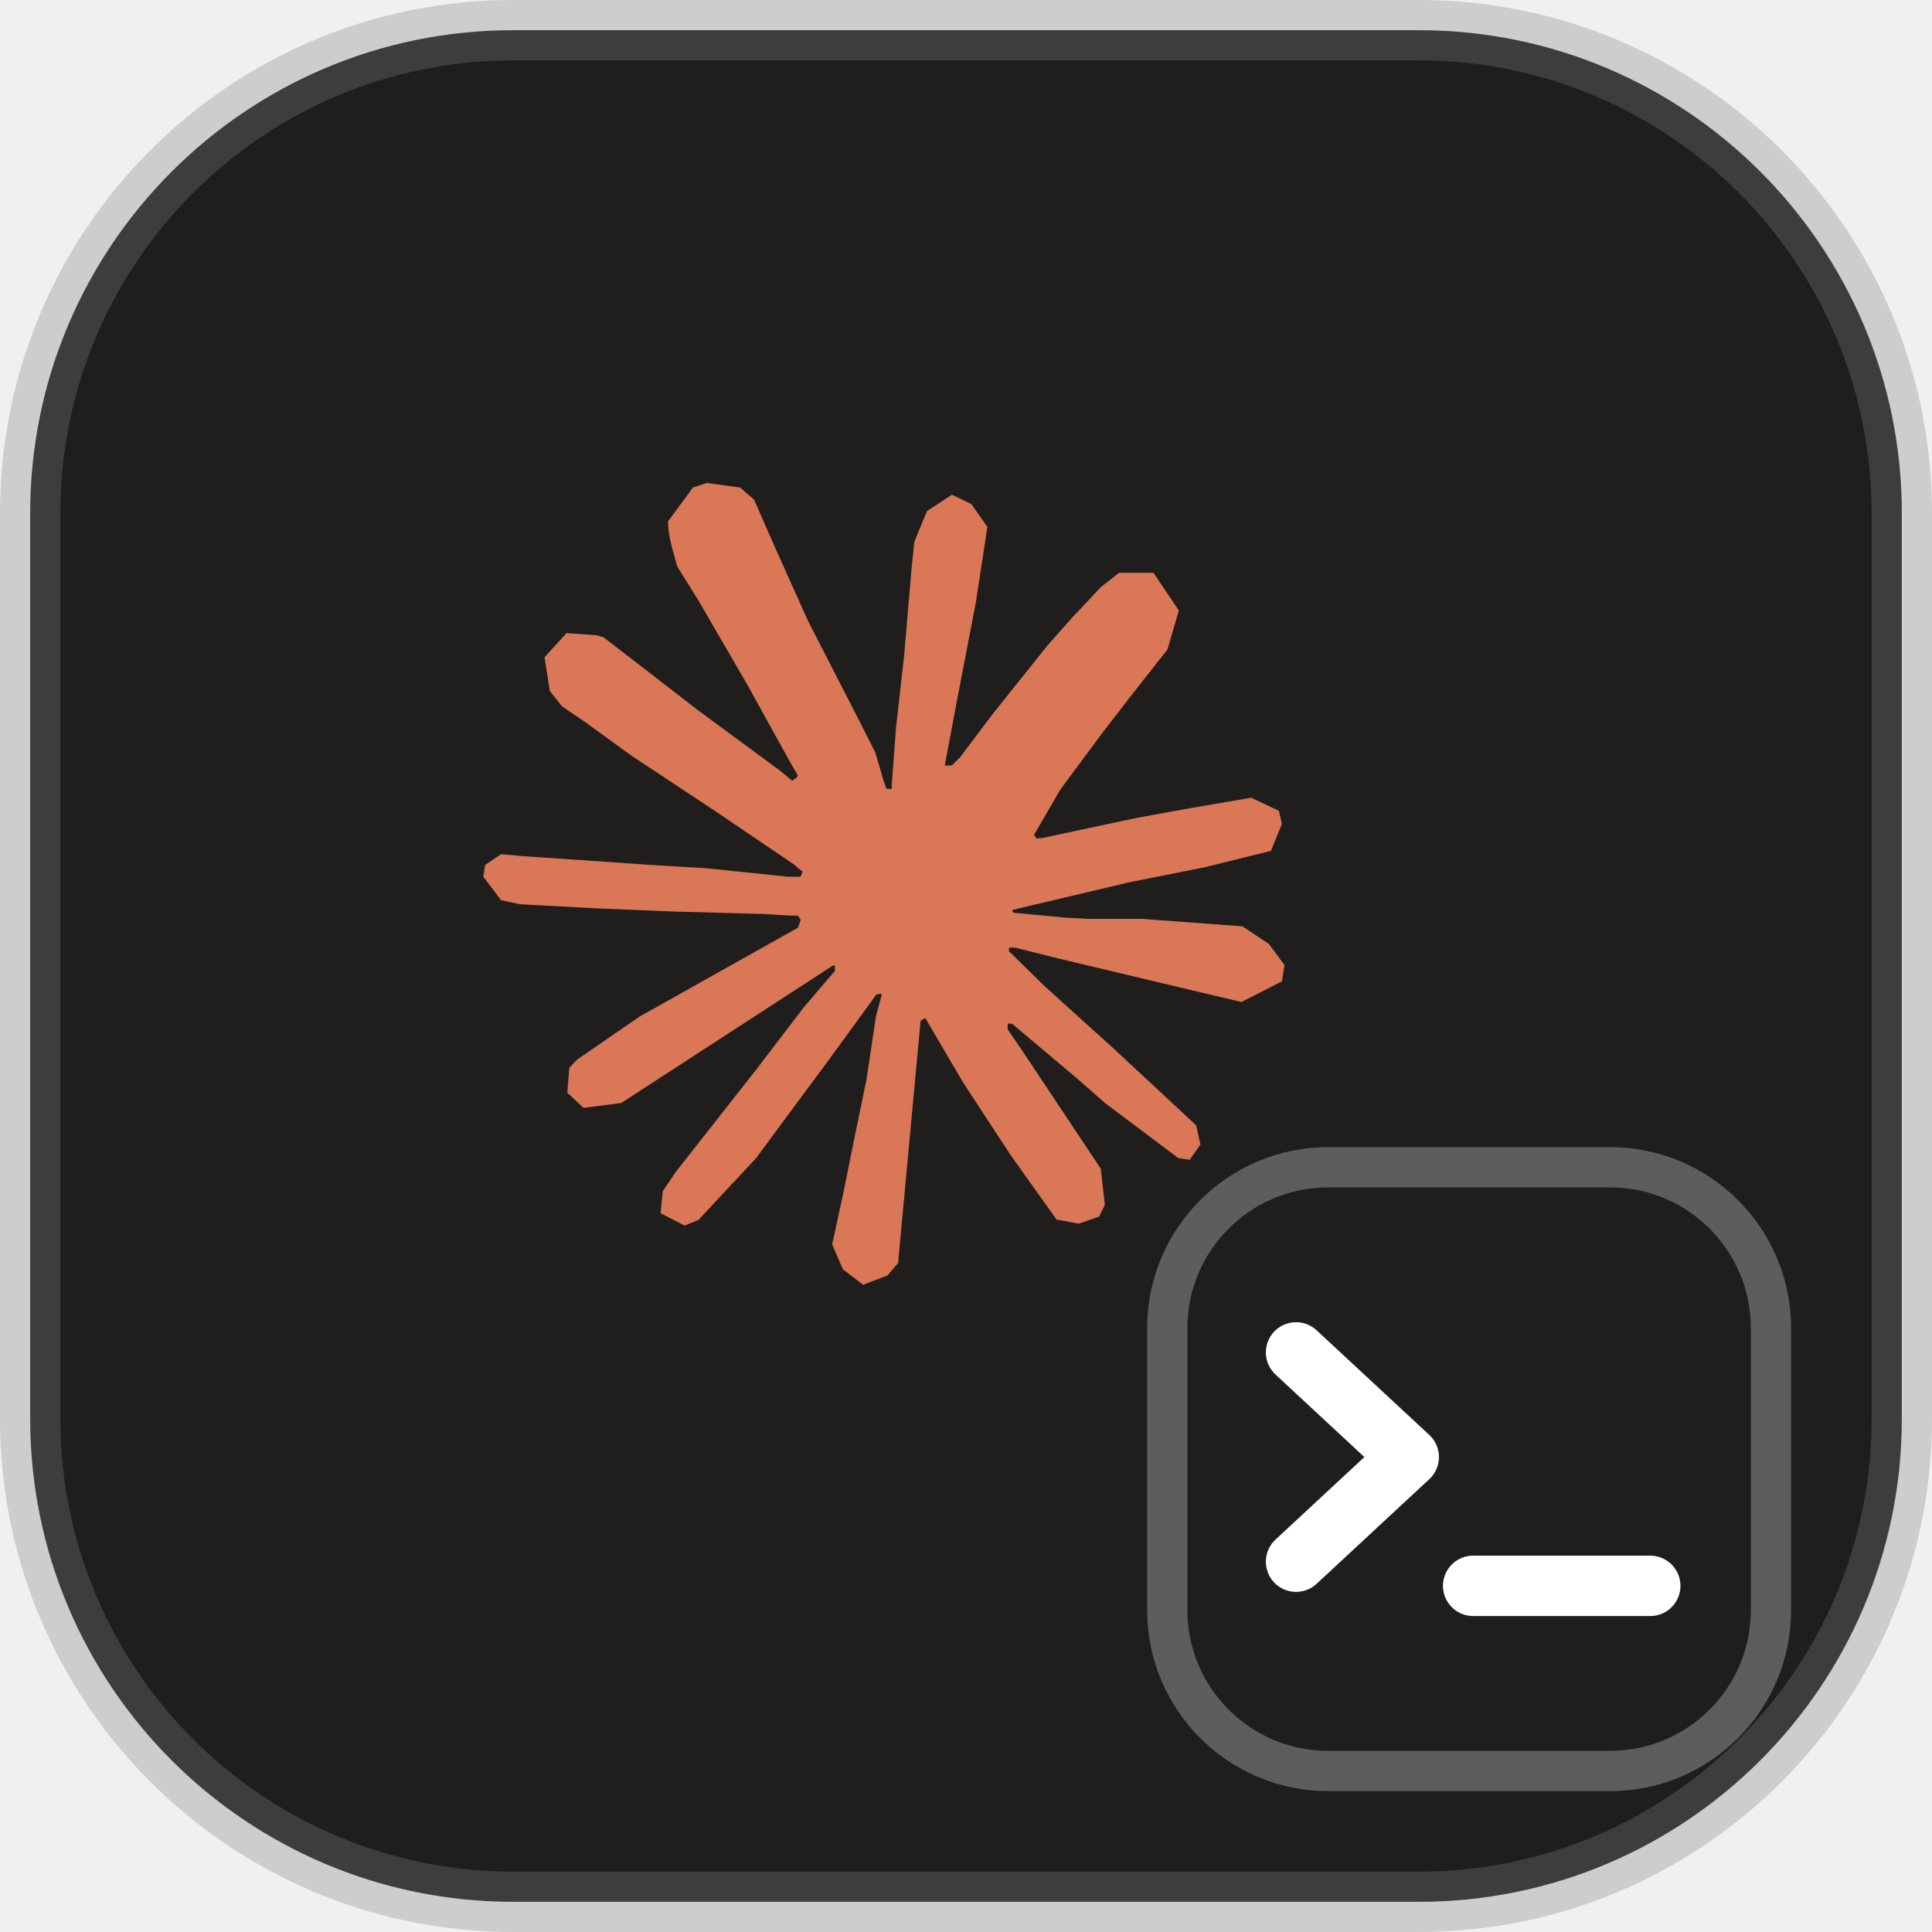
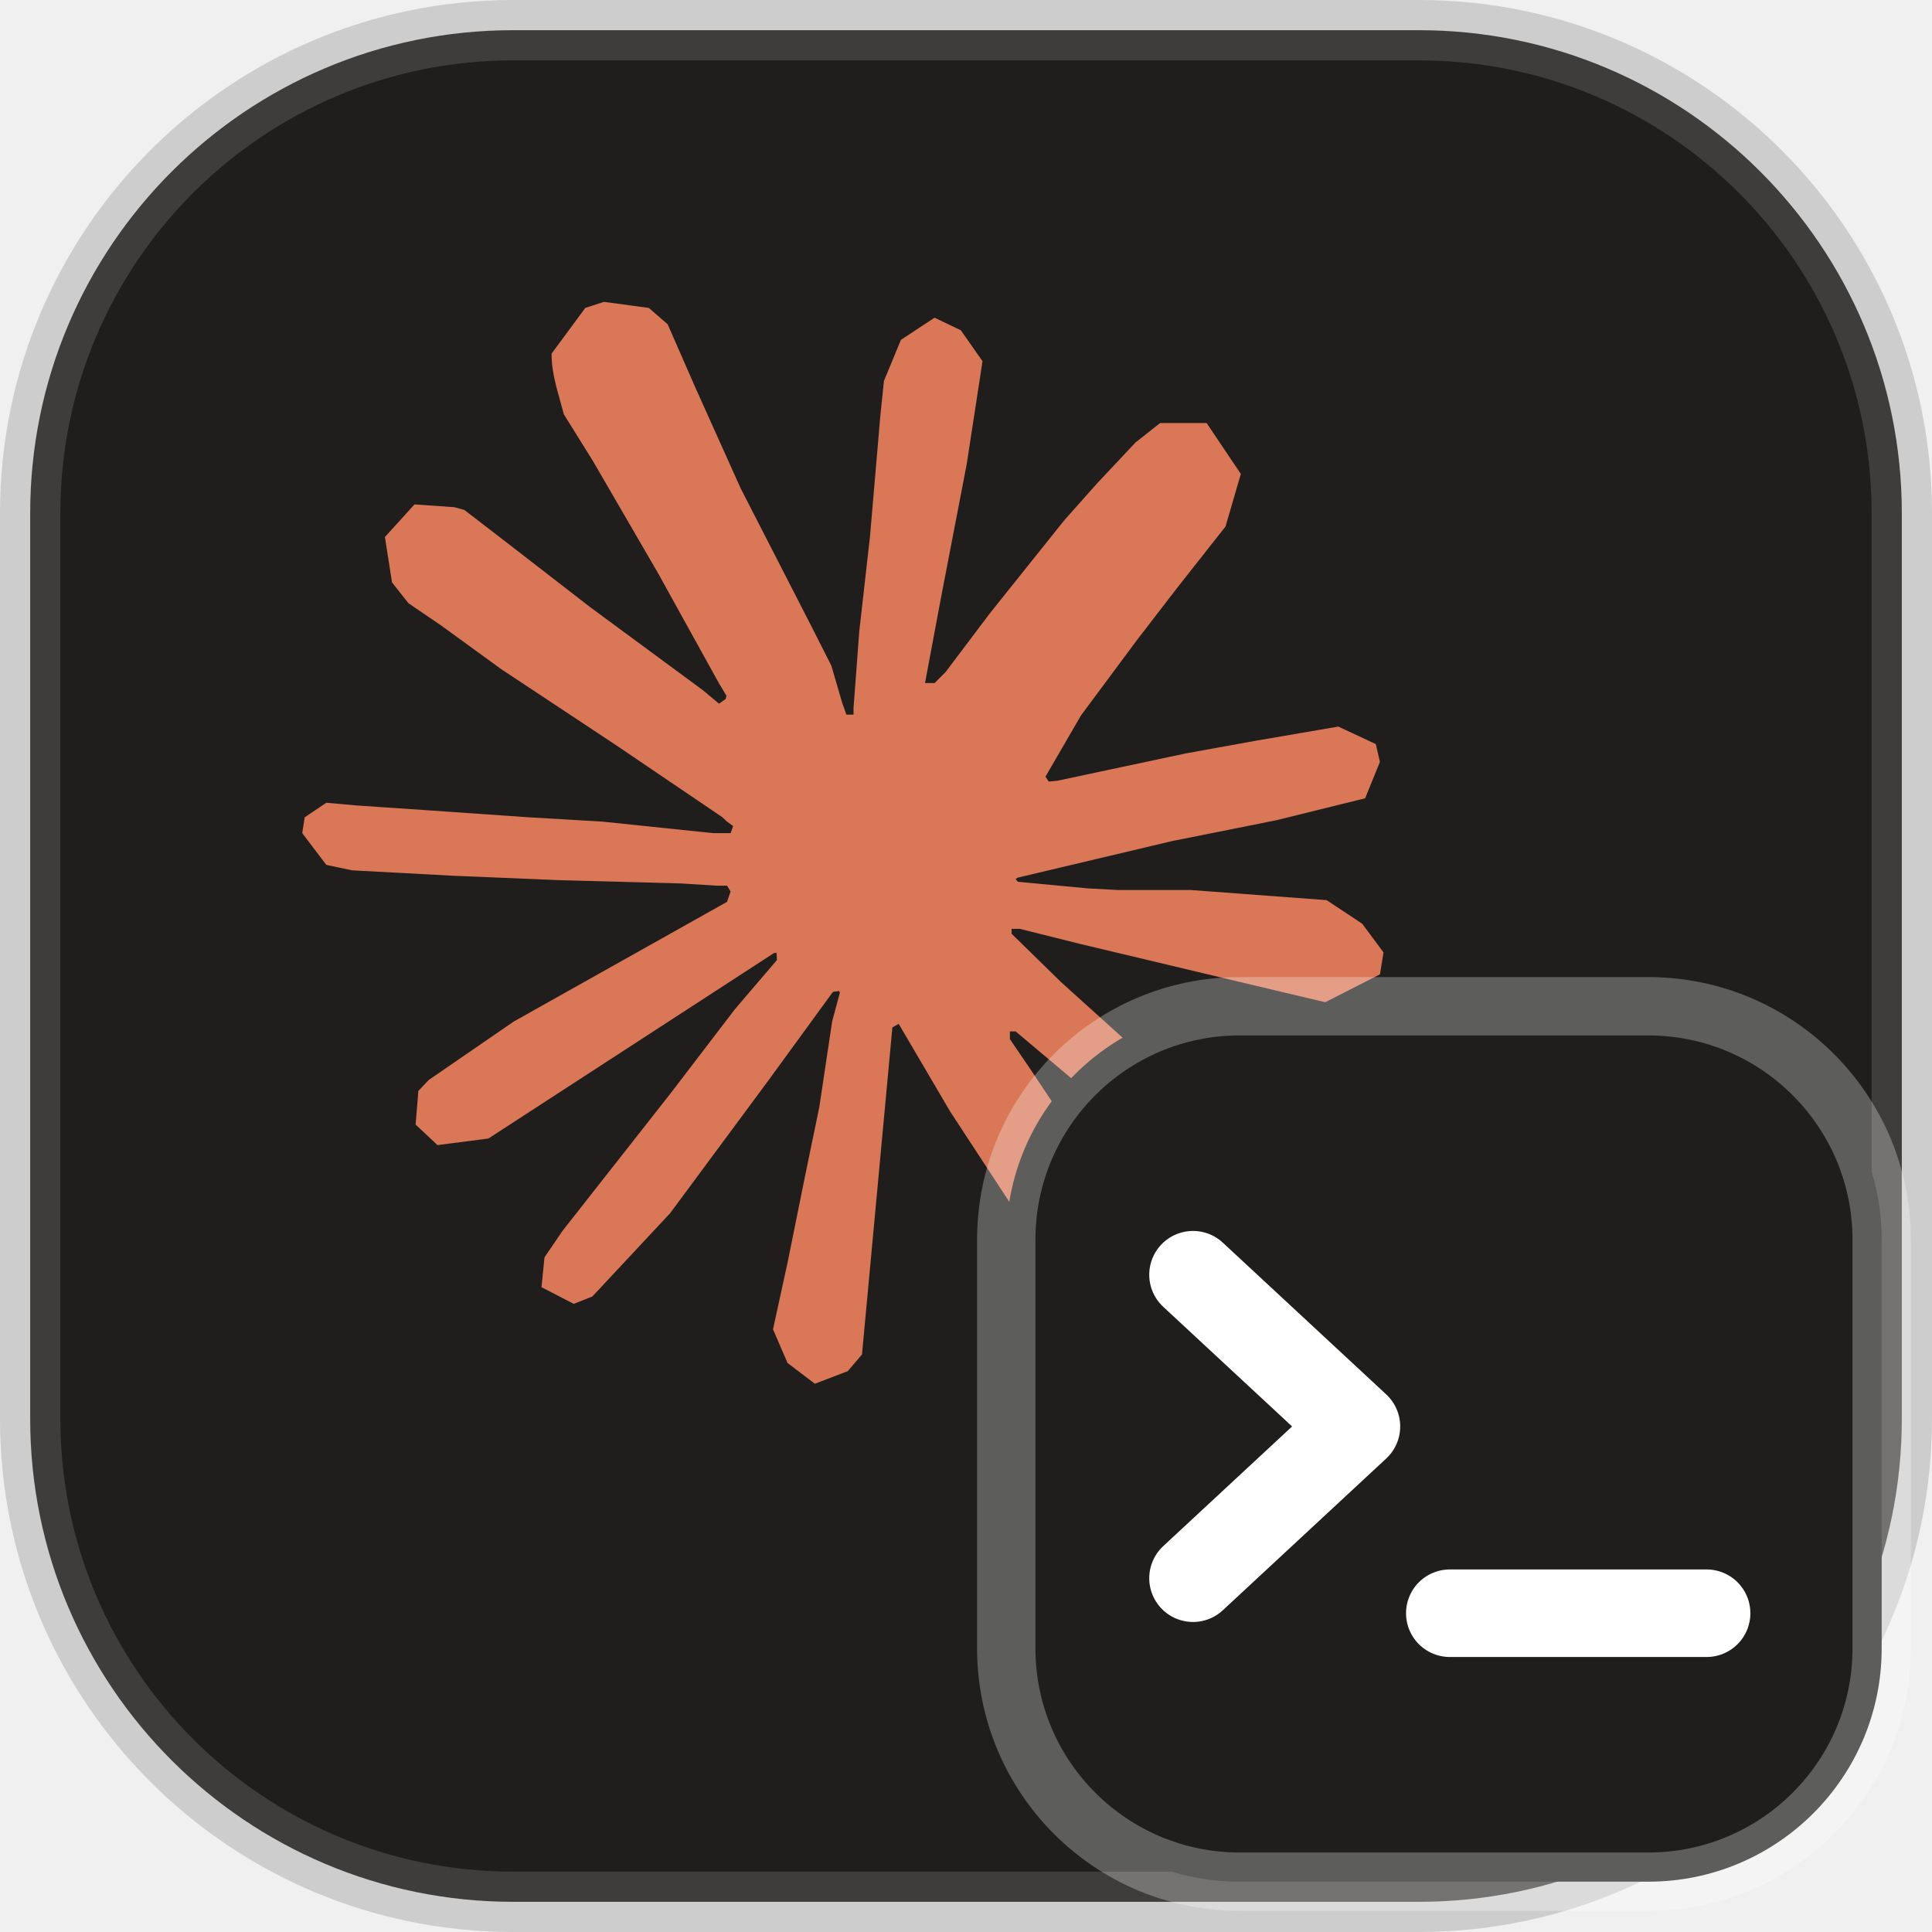
<svg xmlns="http://www.w3.org/2000/svg" width="48" height="48" viewBox="0 0 48 48" role="img" aria-label="Claude Code">
  <style />
  <defs>
    <linearGradient id="vs" x1="0" y1="0" x2="0" y2="1">
      <stop offset="0" stop-color="#1f9cf0" />
      <stop offset="1" stop-color="#0065a9" />
    </linearGradient>
    <linearGradient id="gm" x1="0" y1="0" x2="1" y2="1">
      <stop offset="0" stop-color="#4285f4" />
      <stop offset=".55" stop-color="#9b72cb" />
      <stop offset="1" stop-color="#d96570" />
    </linearGradient>
  </defs>
  <g transform="translate(0 0) scale(1)">
    <rect x=".75" y=".75" width="46.5" height="46.5" rx="12" fill="#1f1e1c" stroke="rgba(128,128,128,0.32)" stroke-width="1.5" />
-     <path transform="translate(12 12) scale(0.83)" d="m4.714 15.956 4.717-2.647.079-.231-.079-.128h-.231l-.789-.049-2.696-.073-2.337-.097-2.265-.121-.571-.121-.534-.704.055-.352.48-.322.686.061 1.518.103 2.277.158 1.651.097 2.447.255h.389l.055-.158-.134-.097-.103-.097L6.973 9.836l-2.55-1.688-1.336-.971-.723-.492-.364-.461-.158-1.008.656-.723.88.061.225.061.892.686 1.906 1.475 2.489 1.834.364.303.146-.103.018-.073-.164-.273-1.354-2.447-1.445-2.489-.643-1.032-.17-.619c-.061-.255-.103-.467-.103-.729L6.287.134 6.7 0l.996.134.419.364.619 1.415 1.002 2.228 1.554 3.03.455.898.243.832.091.255h.158v-.146l.128-1.706.237-2.095.231-2.696.079-.759.376-.911.747-.492.583.279.48.686-.067.443-.285 1.852-.559 2.902-.364 1.943h.212l.243-.243.984-1.305 1.651-2.064.729-.82.85-.905.546-.431h1.032l.759 1.129-.34 1.166-1.062 1.348-.88 1.141-1.263 1.7-.789 1.36.073.109.188-.018 2.853-.607 1.542-.279 1.84-.316.832.389.091.395-.328.807-1.967.486-2.307.461-3.436.814-.043.03.049.061 1.548.146.662.036h1.621l3.018.225.789.522.474.638-.079.486-1.214.619-1.639-.389-3.825-.911-1.311-.328h-.182v.109l1.093 1.069 2.003 1.809 2.507 2.331.128.577-.322.455-.34-.049-2.204-1.657-.85-.747-1.925-1.621h-.128v.17l.443.65 2.344 3.521.121 1.081-.17.352-.607.212-.668-.121-1.372-1.925L14.38 17.959l-1.141-1.943-.14.079-.674 7.255-.316.37-.729.279-.607-.461-.322-.747.322-1.475.389-1.925.316-1.53.285-1.9.17-.631-.012-.043-.14.018-1.433 1.967-2.18 2.945-1.724 1.846-.413.164-.716-.37.067-.662.401-.589 2.386-3.036 1.439-1.882.929-1.087-.006-.158h-.055l-6.338 4.116-1.129.146-.486-.455.061-.747.231-.243 1.906-1.311Z" fill="#D97757" />
-     <g transform="translate(29 29)">
+     <path transform="translate(7.5 7.5) scale(1.12)" d="m4.714 15.956 4.717-2.647.079-.231-.079-.128h-.231l-.789-.049-2.696-.073-2.337-.097-2.265-.121-.571-.121-.534-.704.055-.352.48-.322.686.061 1.518.103 2.277.158 1.651.097 2.447.255h.389l.055-.158-.134-.097-.103-.097L6.973 9.836l-2.55-1.688-1.336-.971-.723-.492-.364-.461-.158-1.008.656-.723.88.061.225.061.892.686 1.906 1.475 2.489 1.834.364.303.146-.103.018-.073-.164-.273-1.354-2.447-1.445-2.489-.643-1.032-.17-.619c-.061-.255-.103-.467-.103-.729L6.287.134 6.7 0l.996.134.419.364.619 1.415 1.002 2.228 1.554 3.03.455.898.243.832.091.255h.158v-.146l.128-1.706.237-2.095.231-2.696.079-.759.376-.911.747-.492.583.279.48.686-.067.443-.285 1.852-.559 2.902-.364 1.943h.212l.243-.243.984-1.305 1.651-2.064.729-.82.85-.905.546-.431h1.032l.759 1.129-.34 1.166-1.062 1.348-.88 1.141-1.263 1.7-.789 1.36.073.109.188-.018 2.853-.607 1.542-.279 1.84-.316.832.389.091.395-.328.807-1.967.486-2.307.461-3.436.814-.043.03.049.061 1.548.146.662.036h1.621l3.018.225.789.522.474.638-.079.486-1.214.619-1.639-.389-3.825-.911-1.311-.328h-.182v.109l1.093 1.069 2.003 1.809 2.507 2.331.128.577-.322.455-.34-.049-2.204-1.657-.85-.747-1.925-1.621h-.128v.17l.443.65 2.344 3.521.121 1.081-.17.352-.607.212-.668-.121-1.372-1.925L14.38 17.959l-1.141-1.943-.14.079-.674 7.255-.316.37-.729.279-.607-.461-.322-.747.322-1.475.389-1.925.316-1.53.285-1.9.17-.631-.012-.043-.14.018-1.433 1.967-2.18 2.945-1.724 1.846-.413.164-.716-.37.067-.662.401-.589 2.386-3.036 1.439-1.882.929-1.087-.006-.158h-.055l-6.338 4.116-1.129.146-.486-.455.061-.747.231-.243 1.906-1.311Z" fill="#D97757" />
+     <g transform="translate(25 25) scale(1.45)">
      <rect width="15" height="15" rx="4" fill="#1f1e1c" stroke="rgba(255,255,255,0.28)" stroke-width="1" />
      <path d="M3.2 4.6 6 7.2 3.2 9.8M7.6 10.4h4.4" fill="none" stroke="#ffffff" stroke-width="1.5" stroke-linecap="round" stroke-linejoin="round" />
    </g>
  </g>
</svg>
